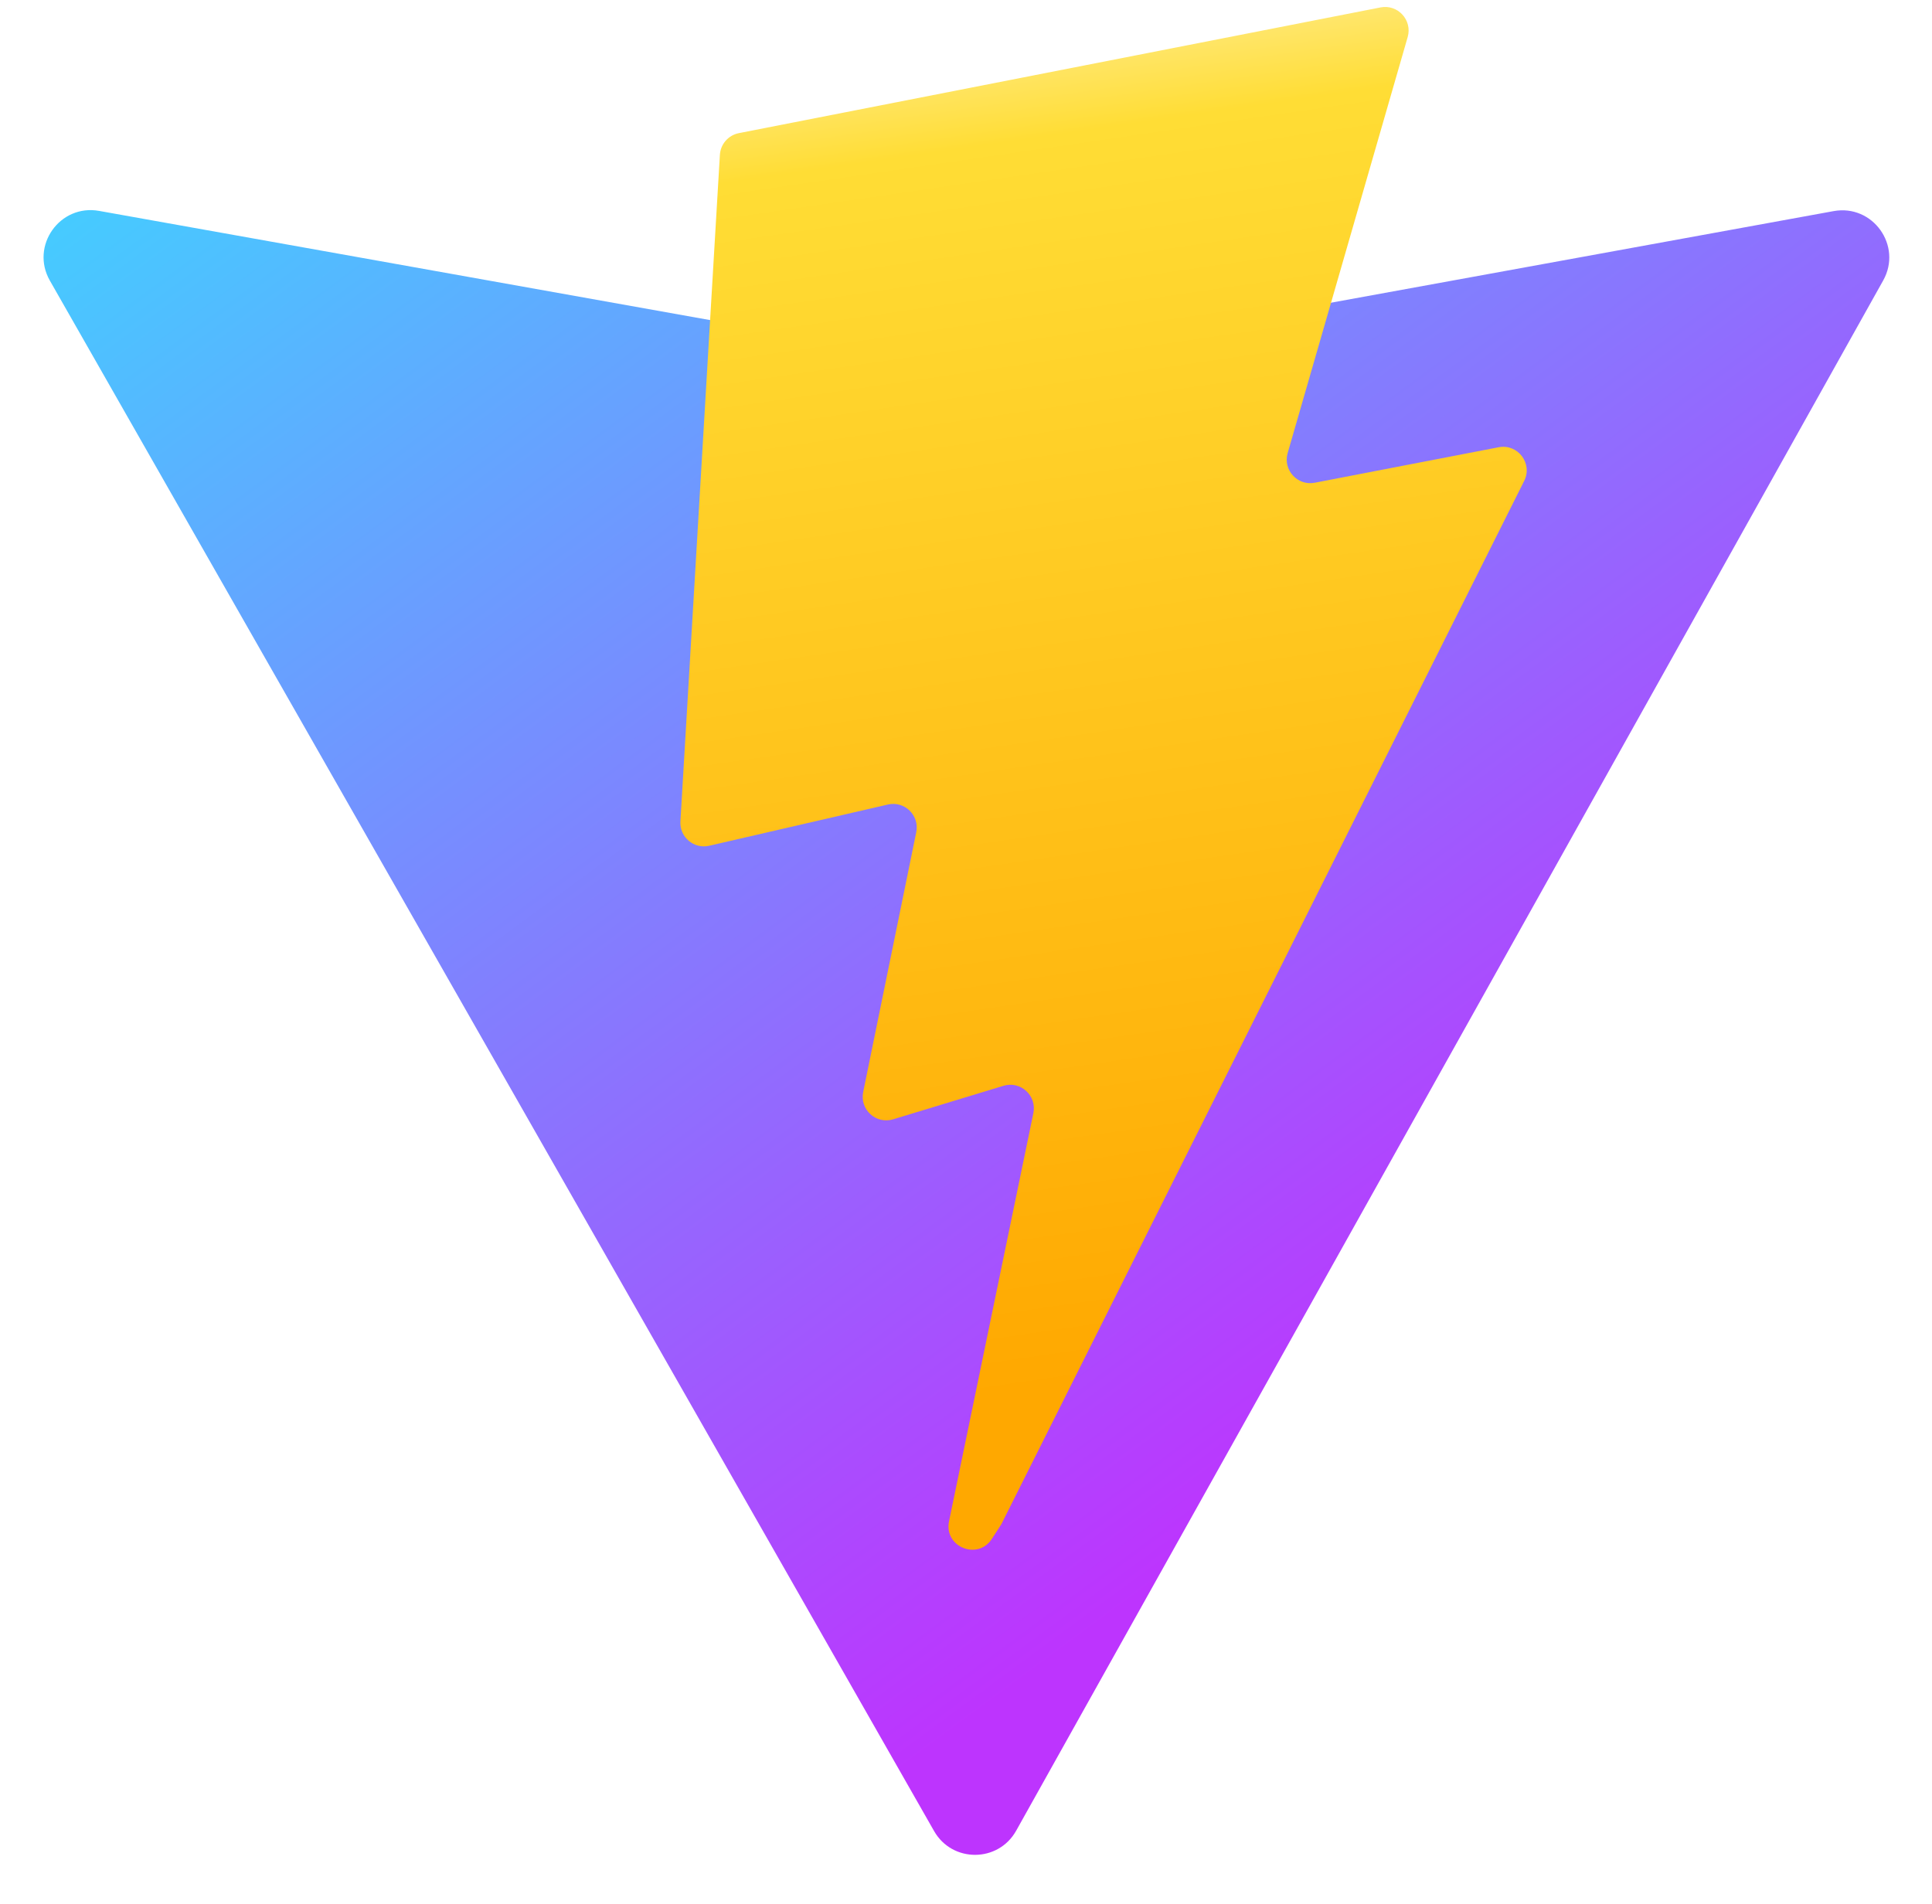
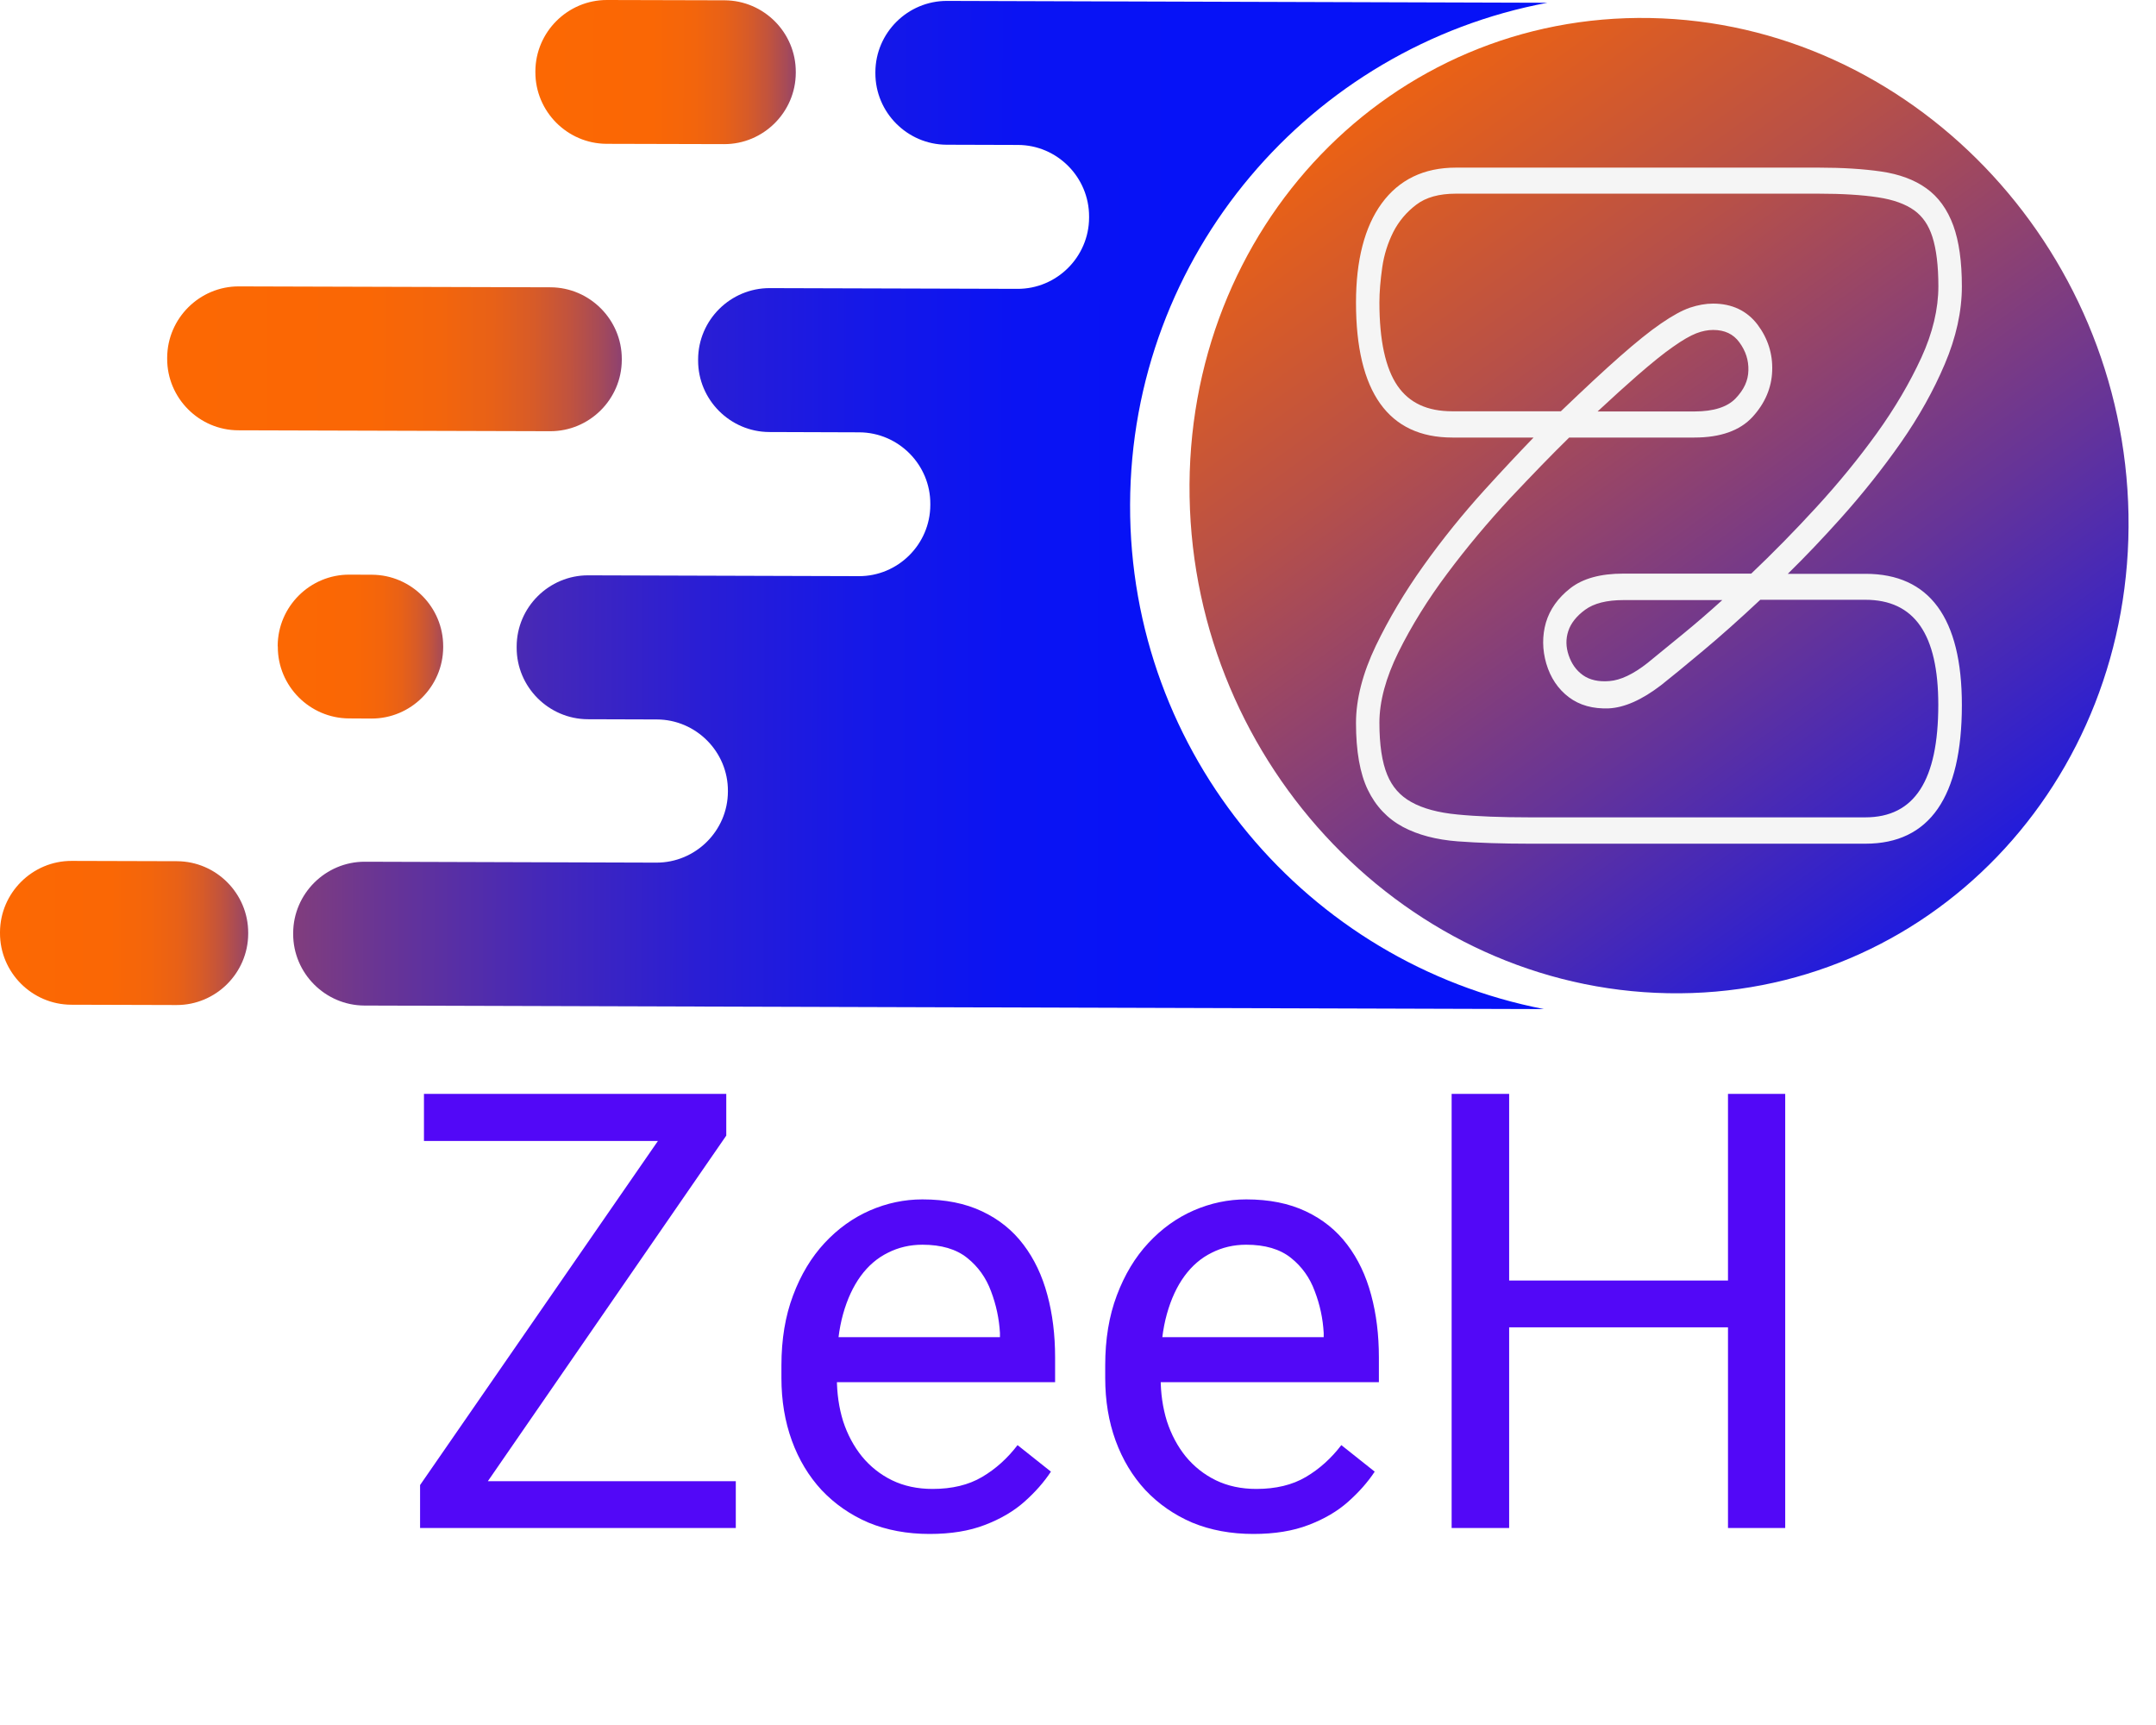
- <svg xmlns="http://www.w3.org/2000/svg" width="410" height="404" viewBox="0 0 410 404" fill="none">
-   <path d="M399.641 59.525L215.643 388.545C211.844 395.338 202.084 395.378 198.228 388.618L10.582 59.556C6.381 52.19 12.68 43.267 21.028 44.759L205.223 77.682C206.398 77.892 207.601 77.89 208.776 77.676L389.119 44.806C397.439 43.289 403.768 52.143 399.641 59.525Z" fill="url(#paint0_linear)" />
-   <path d="M292.965 1.574L156.801 28.255C154.563 28.694 152.906 30.59 152.771 32.866L144.395 174.33C144.198 177.662 147.258 180.248 150.51 179.498L188.42 170.749C191.967 169.931 195.172 173.055 194.443 176.622L183.18 231.775C182.422 235.487 185.907 238.661 189.532 237.56L212.947 230.446C216.577 229.344 220.065 232.527 219.297 236.242L201.398 322.875C200.278 328.294 207.486 331.249 210.492 326.603L212.5 323.5L323.454 102.072C325.312 98.365 322.108 94.137 318.036 94.923L279.014 102.454C275.347 103.161 272.227 99.746 273.262 96.158L298.731 7.867C299.767 4.273 296.636 0.855 292.965 1.574Z" fill="url(#paint1_linear)" />
+ <svg xmlns="http://www.w3.org/2000/svg" width="50" height="40" viewBox="0 0 50 40" fill="none">
+   <path d="M49.362 11.928C49.473 18.172 44.691 23.145 38.678 23.031C32.665 22.92 27.699 17.766 27.588 11.521C27.477 5.277 32.259 0.304 38.272 0.418C44.283 0.529 49.248 5.683 49.362 11.928Z" fill="url(#paint0_linear_125_1377)" />
+   <path d="M43.264 19.564C44.748 19.564 45.498 18.481 45.498 16.348C45.498 14.33 44.746 13.306 43.264 13.306H41.461C41.869 12.907 42.279 12.475 42.685 12.022C43.197 11.451 43.667 10.858 44.083 10.264C44.5 9.667 44.842 9.055 45.1 8.446C45.364 7.828 45.498 7.219 45.498 6.643C45.498 6.07 45.432 5.596 45.3 5.232C45.163 4.857 44.953 4.564 44.67 4.364C44.396 4.168 44.045 4.038 43.625 3.977C43.219 3.918 42.733 3.887 42.183 3.887H33.762C33.023 3.887 32.445 4.165 32.042 4.718C31.648 5.258 31.447 6.032 31.447 7.016C31.447 9.093 32.2 10.146 33.682 10.146H35.565C35.214 10.509 34.836 10.913 34.437 11.352C33.925 11.916 33.446 12.51 33.012 13.119C32.575 13.73 32.205 14.356 31.907 14.974C31.603 15.609 31.447 16.213 31.447 16.763C31.447 17.417 31.539 17.938 31.721 18.314C31.905 18.696 32.179 18.984 32.535 19.175C32.88 19.359 33.307 19.472 33.809 19.51C34.293 19.546 34.852 19.564 35.468 19.564H43.264ZM37.052 9.539C37.404 9.211 37.713 8.933 37.97 8.708C38.298 8.423 38.577 8.196 38.801 8.041C39.018 7.887 39.2 7.783 39.339 7.729C39.473 7.677 39.605 7.651 39.731 7.651C39.997 7.651 40.198 7.746 40.337 7.937C40.486 8.14 40.554 8.354 40.547 8.59C40.542 8.824 40.446 9.034 40.252 9.237C40.061 9.438 39.74 9.541 39.299 9.541H37.052V9.539ZM36.391 10.146H39.296C39.898 10.146 40.351 9.985 40.642 9.669C40.932 9.353 41.085 8.994 41.099 8.6C41.114 8.206 40.998 7.845 40.76 7.528C40.514 7.205 40.167 7.04 39.728 7.04C39.556 7.04 39.377 7.073 39.193 7.134C39.008 7.198 38.787 7.318 38.52 7.502C38.26 7.679 37.939 7.939 37.564 8.269C37.201 8.588 36.743 9.015 36.198 9.537H33.682C33.099 9.537 32.684 9.343 32.41 8.947C32.131 8.541 31.99 7.892 31.99 7.014C31.99 6.776 32.013 6.502 32.056 6.197C32.098 5.905 32.186 5.631 32.313 5.378C32.438 5.133 32.618 4.918 32.846 4.746C33.068 4.576 33.375 4.491 33.76 4.491H42.18C42.721 4.491 43.181 4.519 43.554 4.576C43.91 4.63 44.191 4.732 44.394 4.878C44.59 5.02 44.727 5.22 44.814 5.492C44.906 5.777 44.953 6.164 44.953 6.639C44.953 7.165 44.821 7.72 44.559 8.291C44.29 8.876 43.943 9.466 43.526 10.046C43.105 10.63 42.631 11.21 42.114 11.772C41.609 12.322 41.104 12.836 40.613 13.301H37.647C37.118 13.301 36.708 13.414 36.419 13.639C36.132 13.863 35.941 14.132 35.851 14.438C35.764 14.743 35.766 15.064 35.86 15.387C35.957 15.715 36.132 15.977 36.382 16.166C36.632 16.355 36.944 16.44 37.309 16.426C37.67 16.409 38.076 16.23 38.52 15.89C38.744 15.713 39.065 15.451 39.485 15.099C39.898 14.755 40.347 14.354 40.823 13.908H43.259C44.396 13.908 44.951 14.703 44.951 16.343C44.951 18.099 44.399 18.953 43.259 18.953H35.466C34.822 18.953 34.26 18.932 33.8 18.887C33.356 18.845 32.995 18.748 32.728 18.597C32.469 18.453 32.287 18.247 32.172 17.967C32.051 17.676 31.99 17.27 31.99 16.758C31.99 16.265 32.139 15.715 32.431 15.123C32.733 14.514 33.113 13.9 33.564 13.299C34.015 12.694 34.508 12.107 35.025 11.55C35.528 11.017 35.985 10.542 36.391 10.146ZM39.945 13.912C39.622 14.205 39.32 14.464 39.049 14.686L38.206 15.375C37.878 15.633 37.581 15.774 37.323 15.793C37.073 15.814 36.866 15.767 36.71 15.656C36.554 15.545 36.446 15.392 36.379 15.194C36.313 14.998 36.311 14.814 36.37 14.634C36.429 14.453 36.561 14.285 36.762 14.139C36.965 13.99 37.262 13.915 37.649 13.915H39.945V13.912Z" fill="#F5F5F5" />
+   <path d="M5.62133e-06 21.637C-0.002 22.547 0.739 23.293 1.65 23.298L4.095 23.305C5.006 23.307 5.751 22.564 5.756 21.655V21.632C5.758 20.721 5.017 19.975 4.106 19.97L1.661 19.963C0.75 19.961 0.005 20.704 5.62133e-06 21.613V21.637Z" fill="url(#paint1_linear_125_1377)" />
+   <path d="M6.443 14.998C6.44 15.909 7.184 16.654 8.092 16.659L8.616 16.662C9.527 16.664 10.273 15.921 10.278 15.012V14.988C10.28 14.077 9.537 13.332 8.628 13.327L8.102 13.325C7.191 13.322 6.445 14.063 6.44 14.974L6.443 14.998Z" fill="url(#paint2_linear_125_1377)" />
+   <path d="M3.877 8.319C3.875 9.23 4.618 9.976 5.527 9.978L12.758 9.999C13.669 10.002 14.415 9.261 14.42 8.35V8.324C14.422 7.413 13.678 6.667 12.77 6.662L5.539 6.641C4.628 6.639 3.882 7.382 3.877 8.291V8.319Z" fill="url(#paint3_linear_125_1377)" />
+   <path d="M12.416 1.673C12.414 2.584 13.155 3.33 14.066 3.335L16.794 3.342C17.705 3.344 18.451 2.601 18.455 1.692V1.669C18.458 0.758 17.717 0.012 16.806 0.007L14.078 5.60356e-06C13.166 -0.002 12.421 0.741 12.416 1.65V1.673Z" fill="url(#paint4_linear_125_1377)" />
+   <path d="M26.208 11.703C26.224 5.907 30.392 1.093 35.886 0.064L21.962 0.021C21.051 0.019 20.305 0.76 20.301 1.671V1.694C20.298 2.605 21.039 3.351 21.95 3.356L23.607 3.361C24.518 3.363 25.259 4.111 25.257 5.022V5.048C25.254 5.959 24.506 6.702 23.595 6.698L17.851 6.681C16.94 6.679 16.194 7.42 16.19 8.331V8.357C16.187 9.268 16.931 10.014 17.839 10.018L19.925 10.025C20.837 10.028 21.58 10.776 21.575 11.687V11.71C21.573 12.621 20.825 13.365 19.914 13.36L13.641 13.341C12.73 13.339 11.984 14.082 11.982 14.991V15.017C11.979 15.928 12.723 16.673 13.631 16.678L15.232 16.683C16.142 16.685 16.886 17.433 16.881 18.342V18.354C16.879 19.265 16.131 20.006 15.22 20.003L8.461 19.982C7.55 19.98 6.804 20.723 6.799 21.632V21.655C6.797 22.566 7.54 23.312 8.449 23.317L35.806 23.399C30.328 22.337 26.191 17.499 26.208 11.703Z" fill="url(#paint5_linear_125_1377)" />
+   <path d="M17.064 34.346V35.432H10.247V34.346H17.064ZM16.843 26.333L10.565 35.432H9.742V34.436L16.013 25.365H16.843V26.333ZM16.276 25.365V26.457H9.832V25.365H16.276ZM21.558 35.57C21.037 35.57 20.565 35.482 20.141 35.307C19.721 35.127 19.36 34.876 19.055 34.554C18.756 34.231 18.525 33.848 18.364 33.406C18.203 32.963 18.122 32.479 18.122 31.954V31.663C18.122 31.055 18.212 30.514 18.392 30.039C18.571 29.559 18.816 29.154 19.124 28.822C19.433 28.49 19.784 28.239 20.175 28.068C20.567 27.898 20.973 27.812 21.392 27.812C21.927 27.812 22.388 27.905 22.775 28.089C23.167 28.273 23.487 28.532 23.736 28.863C23.985 29.191 24.169 29.578 24.289 30.025C24.409 30.467 24.469 30.951 24.469 31.477V32.051H18.882V31.007H23.19V30.91C23.171 30.578 23.102 30.255 22.983 29.942C22.867 29.628 22.683 29.37 22.429 29.168C22.176 28.965 21.83 28.863 21.392 28.863C21.102 28.863 20.834 28.926 20.59 29.05C20.346 29.17 20.136 29.35 19.961 29.589C19.786 29.829 19.65 30.122 19.553 30.467C19.456 30.813 19.408 31.212 19.408 31.663V31.954C19.408 32.309 19.456 32.643 19.553 32.956C19.654 33.265 19.8 33.537 19.989 33.772C20.182 34.007 20.415 34.192 20.687 34.325C20.963 34.459 21.277 34.526 21.627 34.526C22.079 34.526 22.462 34.434 22.775 34.249C23.088 34.065 23.363 33.818 23.598 33.51L24.372 34.125C24.211 34.369 24.006 34.602 23.757 34.823C23.508 35.044 23.201 35.224 22.837 35.362C22.478 35.501 22.051 35.57 21.558 35.57ZM29.067 35.57C28.546 35.57 28.073 35.482 27.649 35.307C27.23 35.127 26.868 34.876 26.564 34.554C26.264 34.231 26.034 33.848 25.872 33.406C25.711 32.963 25.631 32.479 25.631 31.954V31.663C25.631 31.055 25.72 30.514 25.9 30.039C26.08 29.559 26.324 29.154 26.633 28.822C26.942 28.49 27.292 28.239 27.684 28.068C28.076 27.898 28.481 27.812 28.901 27.812C29.436 27.812 29.896 27.905 30.284 28.089C30.675 28.273 30.996 28.532 31.245 28.863C31.494 29.191 31.678 29.578 31.798 30.025C31.918 30.467 31.978 30.951 31.978 31.477V32.051H26.391V31.007H30.698V30.91C30.68 30.578 30.611 30.255 30.491 29.942C30.376 29.628 30.192 29.37 29.938 29.168C29.684 28.965 29.339 28.863 28.901 28.863C28.61 28.863 28.343 28.926 28.099 29.05C27.855 29.17 27.645 29.35 27.47 29.589C27.294 29.829 27.159 30.122 27.062 30.467C26.965 30.813 26.917 31.212 26.917 31.663V31.954C26.917 32.309 26.965 32.643 27.062 32.956C27.163 33.265 27.308 33.537 27.497 33.772C27.691 34.007 27.924 34.192 28.196 34.325C28.472 34.459 28.786 34.526 29.136 34.526C29.588 34.526 29.97 34.434 30.284 34.249C30.597 34.065 30.871 33.818 31.107 33.51L31.881 34.125C31.72 34.369 31.514 34.602 31.265 34.823C31.017 35.044 30.71 35.224 30.346 35.362C29.986 35.501 29.56 35.57 29.067 35.57ZM40.24 29.693V30.779H34.792V29.693H40.24ZM34.999 25.365V35.432H33.665V25.365H34.999ZM41.401 25.365V35.432H40.074V25.365H41.401Z" fill="#5208F7" />
  <defs>
-     <linearGradient id="paint0_linear" x1="6" y1="33" x2="235" y2="344" gradientUnits="userSpaceOnUse">
-       <stop stop-color="#41D1FF" />
-       <stop offset="1" stop-color="#BD34FE" />
+     <linearGradient id="paint0_linear_125_1377" x1="30.433" y1="0.036" x2="52.186" y2="30.142" gradientUnits="userSpaceOnUse">
+       <stop stop-color="#FC6803" />
+       <stop offset="0.083" stop-color="#E96116" />
+       <stop offset="0.253" stop-color="#B75048" />
+       <stop offset="0.494" stop-color="#663498" />
+       <stop offset="0.759" stop-color="#0612F7" />
    </linearGradient>
-     <linearGradient id="paint1_linear" x1="194.651" y1="8.818" x2="236.076" y2="292.989" gradientUnits="userSpaceOnUse">
-       <stop stop-color="#FFEA83" />
-       <stop offset="0.083" stop-color="#FFDD35" />
-       <stop offset="1" stop-color="#FFA800" />
+     <linearGradient id="paint1_linear_125_1377" x1="-0.001" y1="21.623" x2="6.833" y2="21.644" gradientUnits="userSpaceOnUse">
+       <stop stop-color="#FC6803" />
+       <stop offset="0.375" stop-color="#FA6705" />
+       <stop offset="0.511" stop-color="#F3650C" />
+       <stop offset="0.607" stop-color="#E86117" />
+       <stop offset="0.685" stop-color="#D75B28" />
+       <stop offset="0.752" stop-color="#C1533E" />
+       <stop offset="0.811" stop-color="#A54A59" />
+       <stop offset="0.864" stop-color="#853E79" />
+       <stop offset="0.913" stop-color="#5F319F" />
+       <stop offset="0.957" stop-color="#3623C7" />
+       <stop offset="0.998" stop-color="#0913F4" />
+       <stop offset="1" stop-color="#0612F7" />
+     </linearGradient>
+     <linearGradient id="paint2_linear_125_1377" x1="6.443" y1="14.985" x2="11.167" y2="14.999" gradientUnits="userSpaceOnUse">
+       <stop stop-color="#FC6803" />
+       <stop offset="0.375" stop-color="#FA6705" />
+       <stop offset="0.511" stop-color="#F3650C" />
+       <stop offset="0.607" stop-color="#E86117" />
+       <stop offset="0.685" stop-color="#D75B28" />
+       <stop offset="0.752" stop-color="#C1533E" />
+       <stop offset="0.811" stop-color="#A54A59" />
+       <stop offset="0.864" stop-color="#853E79" />
+       <stop offset="0.913" stop-color="#5F319F" />
+       <stop offset="0.957" stop-color="#3623C7" />
+       <stop offset="0.998" stop-color="#0913F4" />
+       <stop offset="1" stop-color="#0612F7" />
+     </linearGradient>
+     <linearGradient id="paint3_linear_125_1377" x1="3.878" y1="8.306" x2="16.282" y2="8.343" gradientUnits="userSpaceOnUse">
+       <stop stop-color="#FC6803" />
+       <stop offset="0.375" stop-color="#FA6705" />
+       <stop offset="0.511" stop-color="#F3650C" />
+       <stop offset="0.607" stop-color="#E86117" />
+       <stop offset="0.685" stop-color="#D75B28" />
+       <stop offset="0.752" stop-color="#C1533E" />
+       <stop offset="0.811" stop-color="#A54A59" />
+       <stop offset="0.864" stop-color="#853E79" />
+       <stop offset="0.913" stop-color="#5F319F" />
+       <stop offset="0.957" stop-color="#3623C7" />
+       <stop offset="0.998" stop-color="#0913F4" />
+       <stop offset="1" stop-color="#0612F7" />
+     </linearGradient>
+     <linearGradient id="paint4_linear_125_1377" x1="12.415" y1="1.661" x2="19.62" y2="1.682" gradientUnits="userSpaceOnUse">
+       <stop stop-color="#FC6803" />
+       <stop offset="0.375" stop-color="#FA6705" />
+       <stop offset="0.511" stop-color="#F3650C" />
+       <stop offset="0.607" stop-color="#E86117" />
+       <stop offset="0.685" stop-color="#D75B28" />
+       <stop offset="0.752" stop-color="#C1533E" />
+       <stop offset="0.811" stop-color="#A54A59" />
+       <stop offset="0.864" stop-color="#853E79" />
+       <stop offset="0.913" stop-color="#5F319F" />
+       <stop offset="0.957" stop-color="#3623C7" />
+       <stop offset="0.998" stop-color="#0913F4" />
+       <stop offset="1" stop-color="#0612F7" />
+     </linearGradient>
+     <linearGradient id="paint5_linear_125_1377" x1="-1.65" y1="11.619" x2="27.362" y2="11.706" gradientUnits="userSpaceOnUse">
+       <stop stop-color="#FC6803" />
+       <stop offset="0.11" stop-color="#C85636" />
+       <stop offset="0.234" stop-color="#954469" />
+       <stop offset="0.361" stop-color="#693594" />
+       <stop offset="0.488" stop-color="#4528B8" />
+       <stop offset="0.615" stop-color="#2A1ED4" />
+       <stop offset="0.742" stop-color="#1618E7" />
+       <stop offset="0.87" stop-color="#0A13F3" />
+       <stop offset="1" stop-color="#0612F7" />
    </linearGradient>
  </defs>
</svg>
